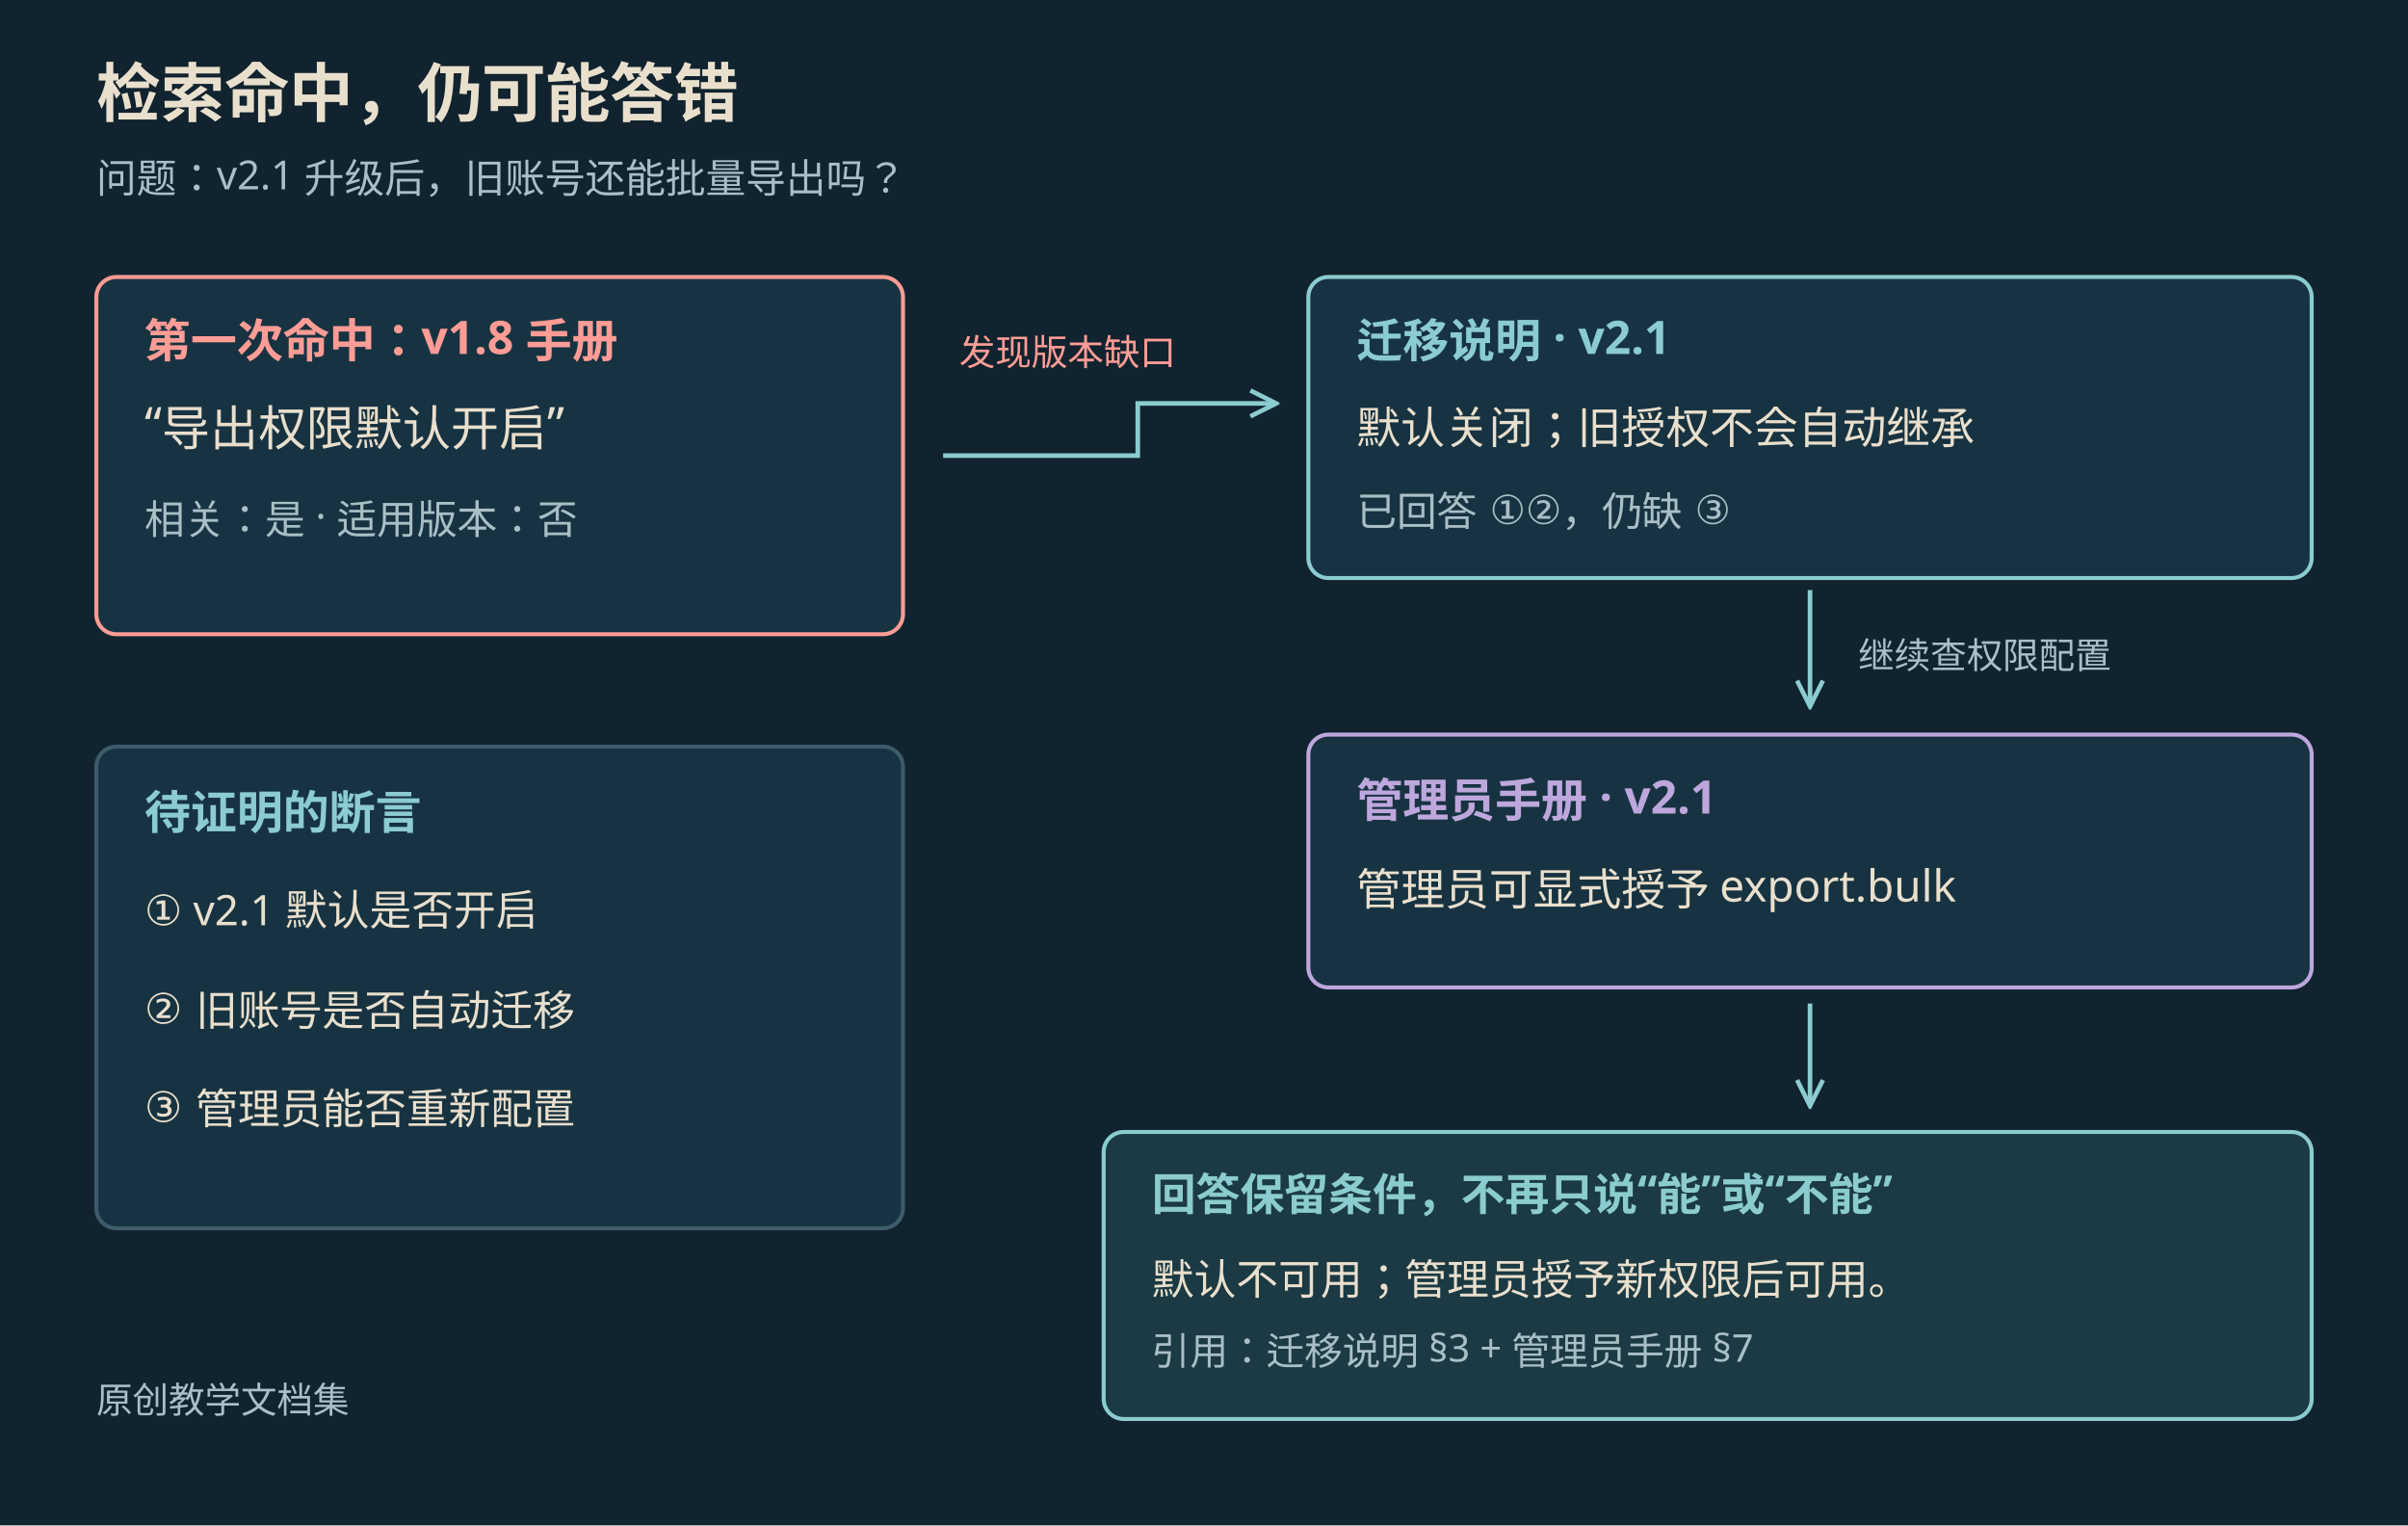
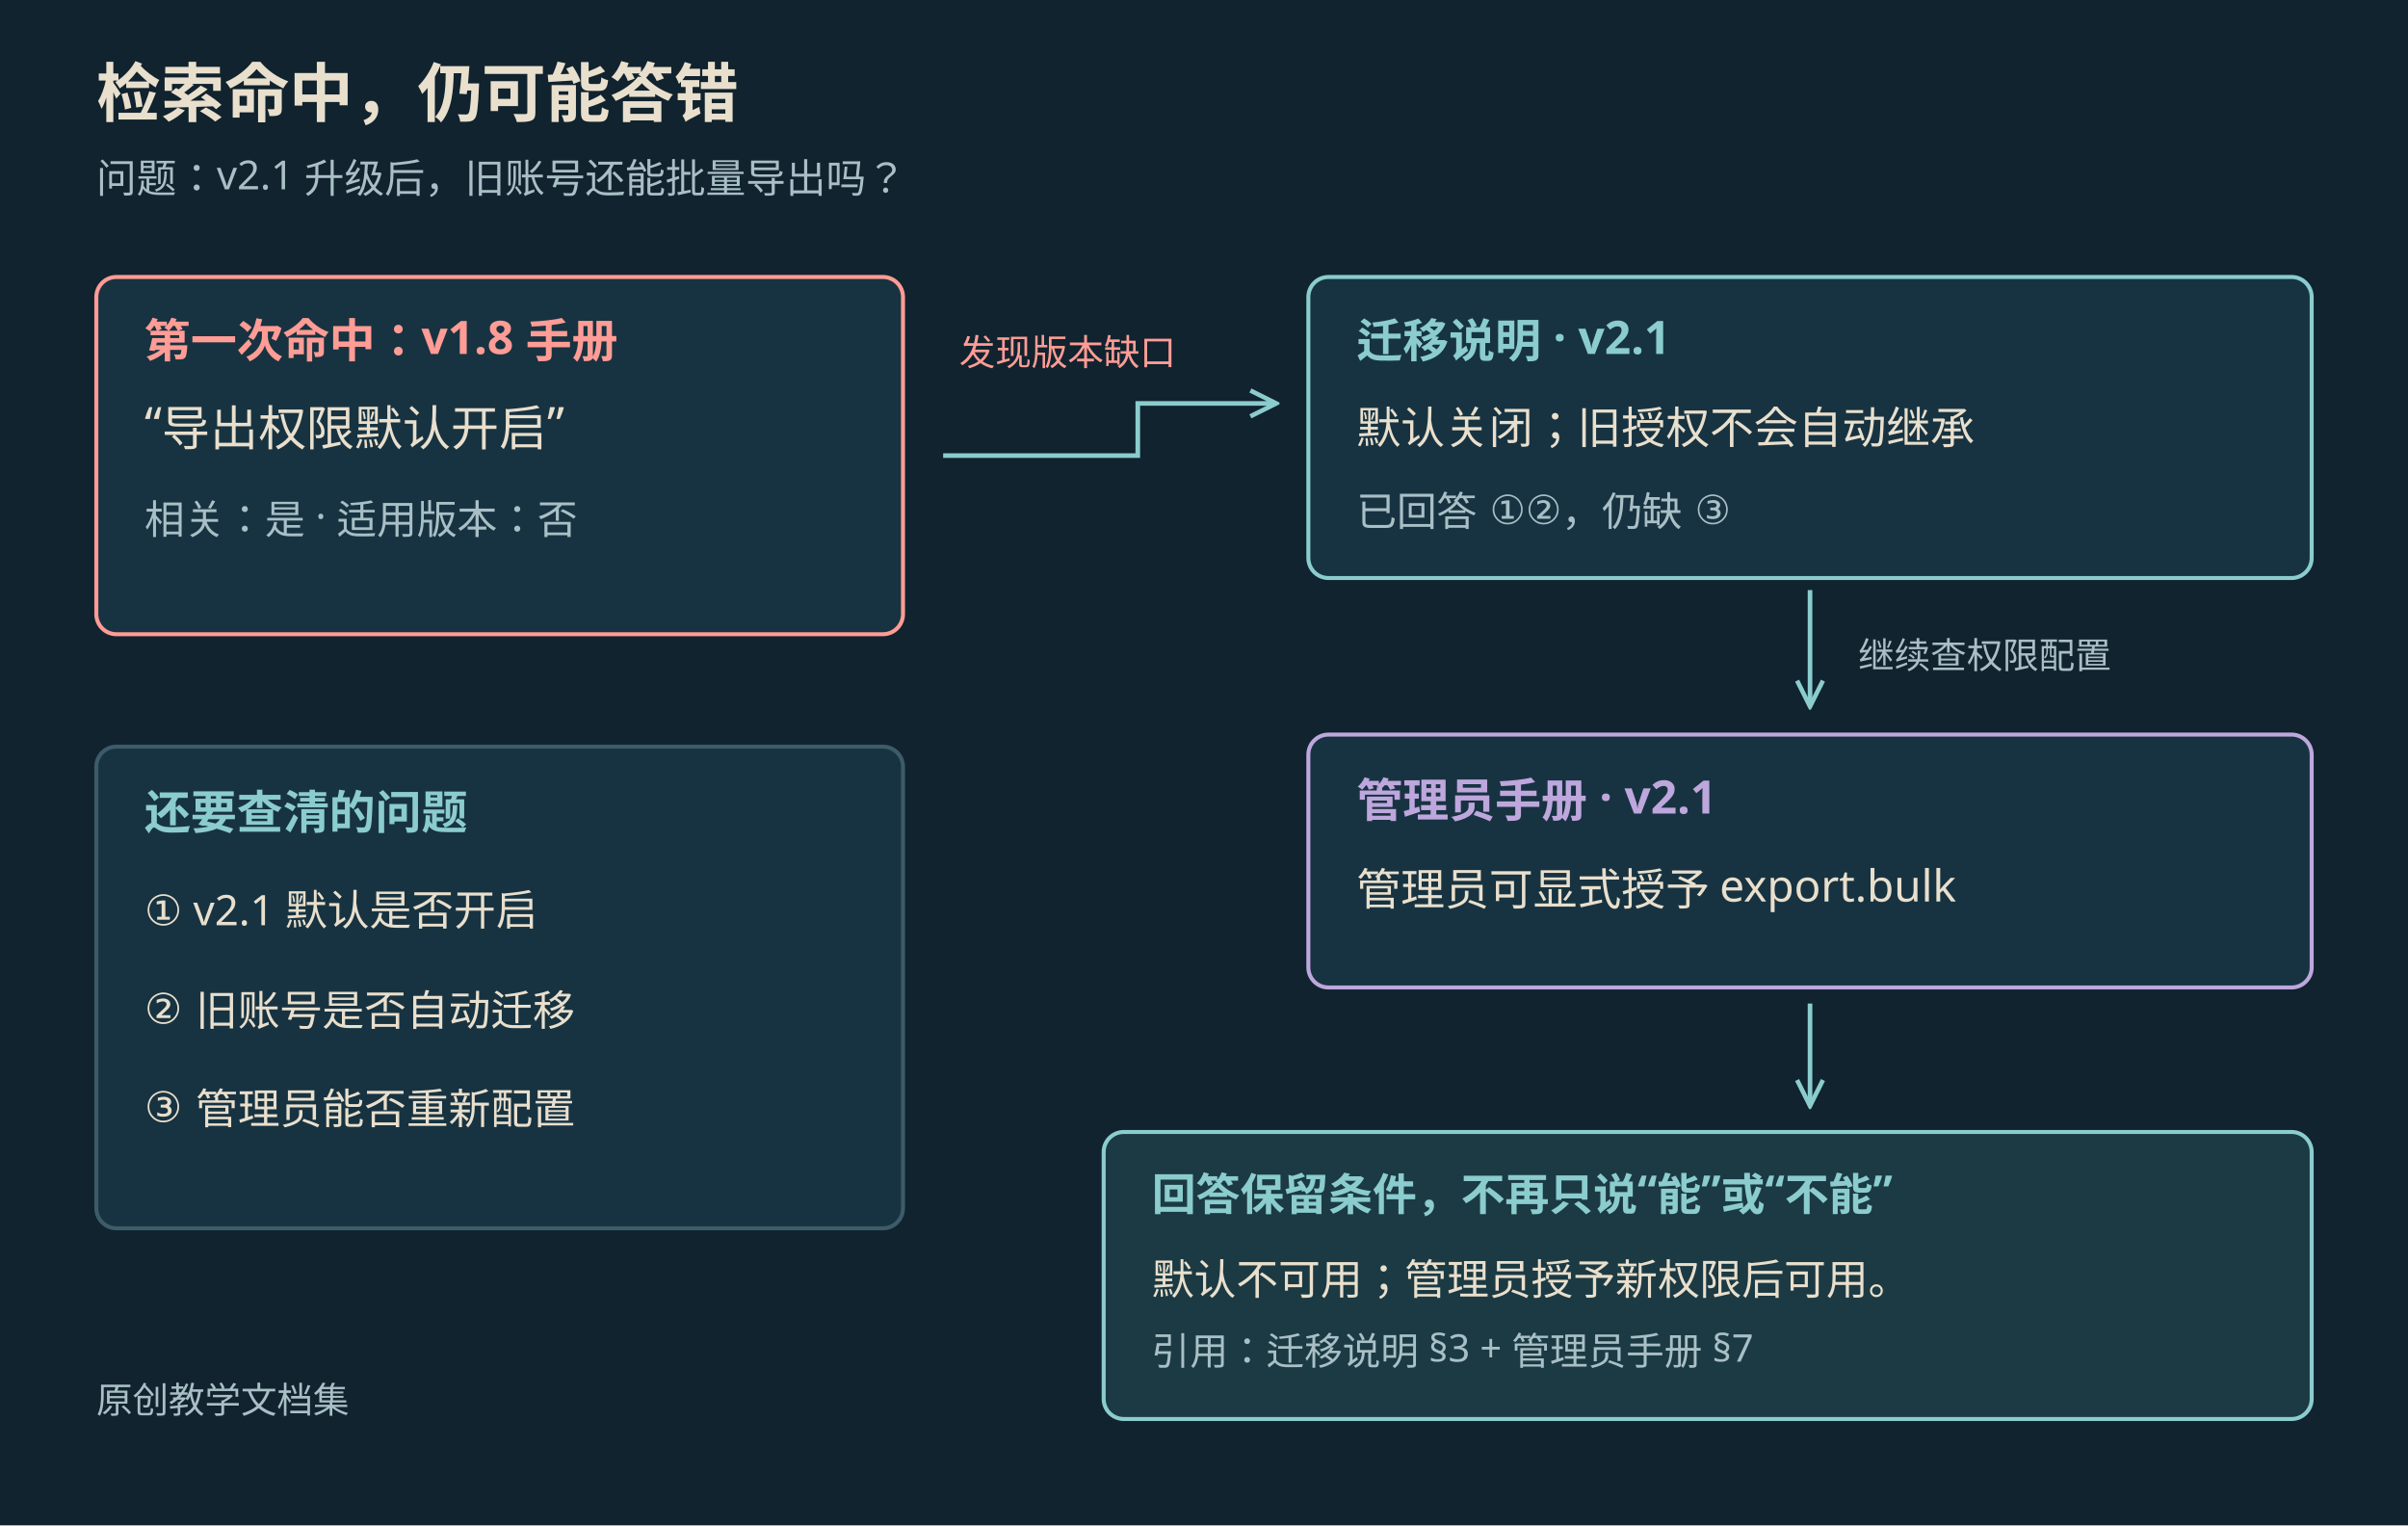
<svg xmlns="http://www.w3.org/2000/svg" width="1200" height="760" viewBox="0 0 1200 760" role="img" aria-labelledby="title desc">
  <defs>
    <marker id="arrow" viewBox="0 0 10 10" refX="9" refY="5" markerWidth="7" markerHeight="7" orient="auto-start-reverse">
      <path d="M1 1 9 5 1 9" fill="none" stroke="#8bccce" stroke-width="1.4" />
    </marker>
  </defs>
  <rect width="1200" height="760" fill="#10232e" />
  <g font-family="Segoe UI,Microsoft YaHei,PingFang SC,sans-serif">
    <text x="48" y="58" fill="#e9dfcd" font-size="32" font-weight="650" text-anchor="start">检索命中，仍可能答错</text>
    <text x="48" y="96" fill="#a9bfc6" font-size="20" font-weight="400" text-anchor="start">问题：v2.1 升级后，旧账号还能批量导出吗？</text>
    <rect x="48" y="138" width="402" height="178" rx="10" fill="#173341" stroke="#ff9c95" stroke-width="2" />
    <text x="72" y="178" fill="#ff9c95" font-size="23" font-weight="600" text-anchor="start">第一次命中：v1.8 手册</text>
    <text x="72" y="220" fill="#e9dfcd" font-size="24" font-weight="400" text-anchor="start">“导出权限默认开启”</text>
    <text x="72" y="266" fill="#a9bfc6" font-size="20" font-weight="400" text-anchor="start">相关：是  ·  适用版本：否</text>
    <rect x="48" y="372" width="402" height="240" rx="10" fill="#173341" stroke="#3d5b69" stroke-width="2" />
-     <text x="72" y="413" fill="#8bccce" font-size="23" font-weight="600" text-anchor="start">待证明的断言</text>
+     <text x="72" y="413" fill="#8bccce" font-size="23" font-weight="600" text-anchor="start">还要查清的问题</text>
    <text x="72" y="461" fill="#e9dfcd" font-size="21" font-weight="400" text-anchor="start">① v2.1 默认是否开启</text>
    <text x="72" y="510" fill="#e9dfcd" font-size="21" font-weight="400" text-anchor="start">② 旧账号是否自动迁移</text>
    <text x="72" y="559" fill="#e9dfcd" font-size="21" font-weight="400" text-anchor="start">③ 管理员能否重新配置</text>
    <path d="M470 227 H567 V201 H636" fill="none" stroke="#8bccce" stroke-width="2.3" marker-end="url(#arrow)" />
    <text x="478" y="182" fill="#ff9c95" font-size="18" font-weight="400" text-anchor="start">发现版本缺口</text>
    <rect x="652" y="138" width="500" height="150" rx="10" fill="#173341" stroke="#8bccce" stroke-width="2" />
    <text x="676" y="178" fill="#8bccce" font-size="23" font-weight="600" text-anchor="start">迁移说明 · v2.1</text>
    <text x="676" y="221" fill="#e9dfcd" font-size="22" font-weight="400" text-anchor="start">默认关闭；旧授权不会自动继承</text>
    <text x="676" y="262" fill="#a9bfc6" font-size="20" font-weight="400" text-anchor="start">已回答 ①②，仍缺 ③</text>
    <path d="M902 294 V352" fill="none" stroke="#8bccce" stroke-width="2.3" marker-end="url(#arrow)" />
    <text x="926" y="333" fill="#a9bfc6" font-size="18" font-weight="400" text-anchor="start">继续查权限配置</text>
    <rect x="652" y="366" width="500" height="126" rx="10" fill="#173341" stroke="#bea7dd" stroke-width="2" />
    <text x="676" y="407" fill="#bea7dd" font-size="23" font-weight="600" text-anchor="start">管理员手册 · v2.1</text>
    <text x="676" y="451" fill="#e9dfcd" font-size="22" font-weight="400" text-anchor="start">管理员可显式授予 export.bulk</text>
    <path d="M902 500 V551" fill="none" stroke="#8bccce" stroke-width="2.3" marker-end="url(#arrow)" />
    <rect x="550" y="564" width="602" height="143" rx="10" fill="#1b3a43" stroke="#8bccce" stroke-width="2" />
    <text x="574" y="603" fill="#8bccce" font-size="22" font-weight="600" text-anchor="start">回答保留条件，不再只说“能”或“不能”</text>
    <text x="574" y="645" fill="#e9dfcd" font-size="21" font-weight="400" text-anchor="start">默认不可用；管理员授予新权限后可用。</text>
    <text x="574" y="680" fill="#a9bfc6" font-size="19" font-weight="400" text-anchor="start">引用：迁移说明 §3 + 管理员手册 §7</text>
    <text x="48" y="704" fill="#a9bfc6" font-size="18" font-weight="400" text-anchor="start">原创教学文档集</text>
  </g>
</svg>
